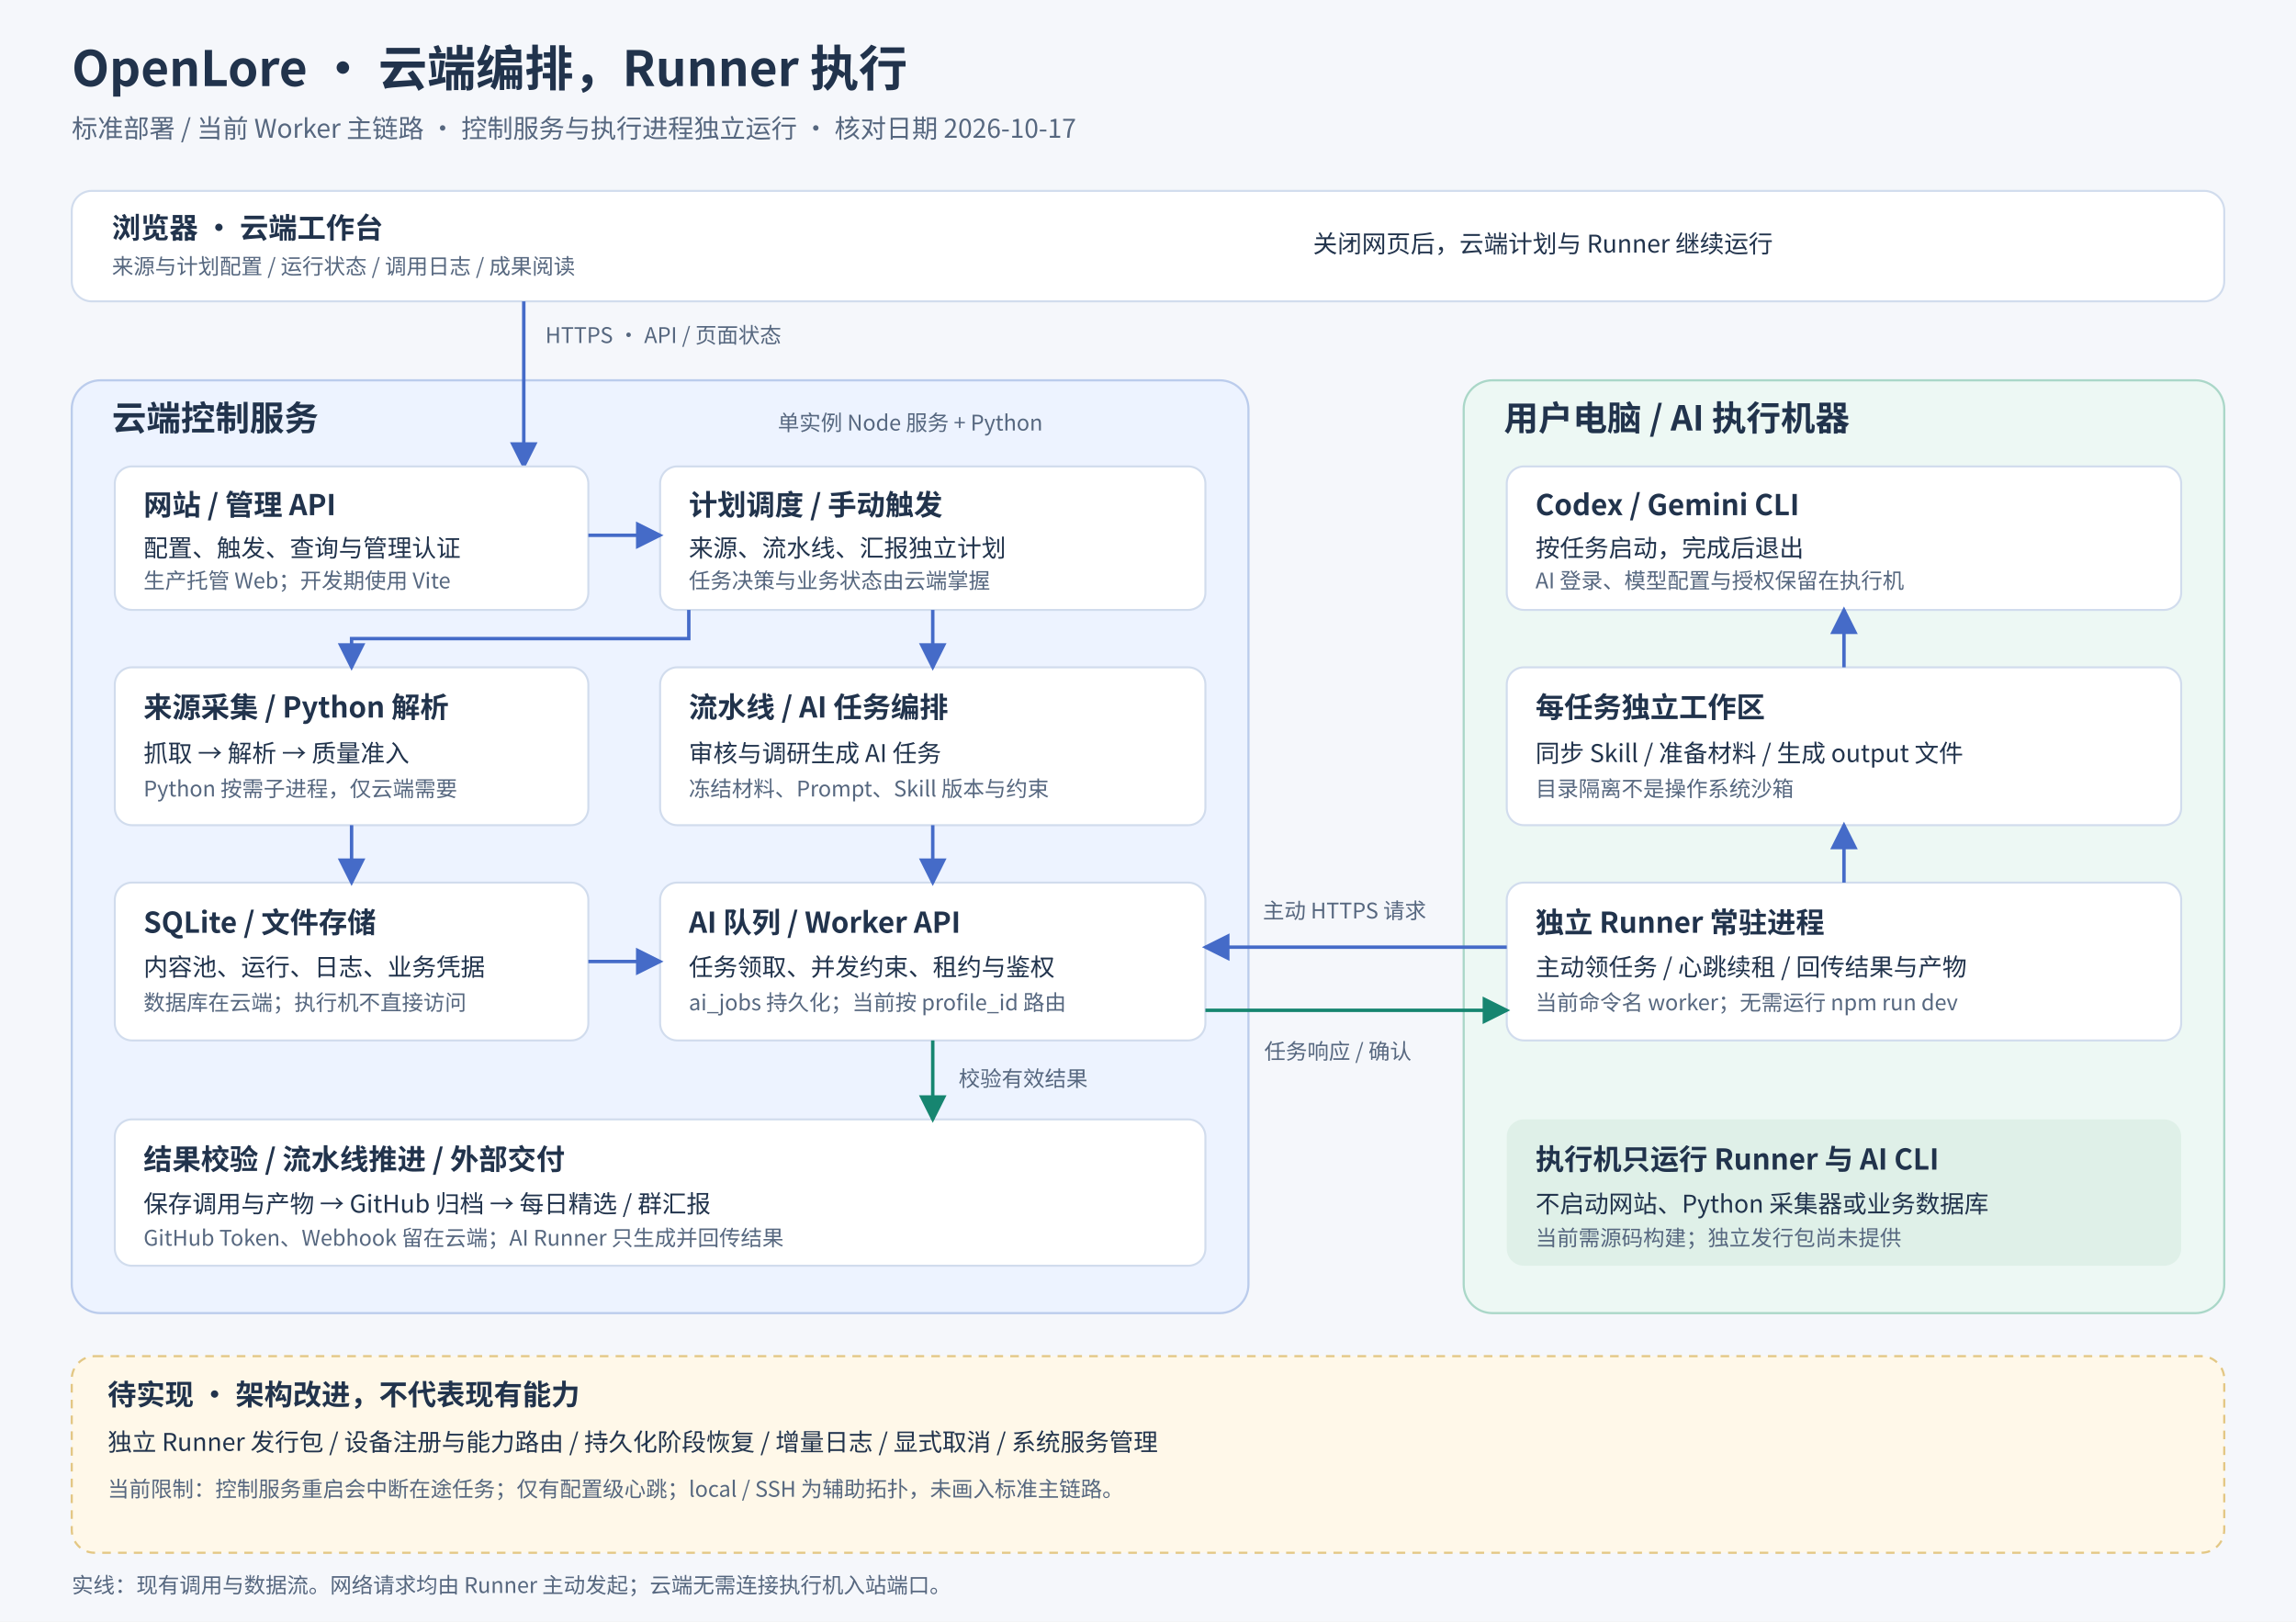
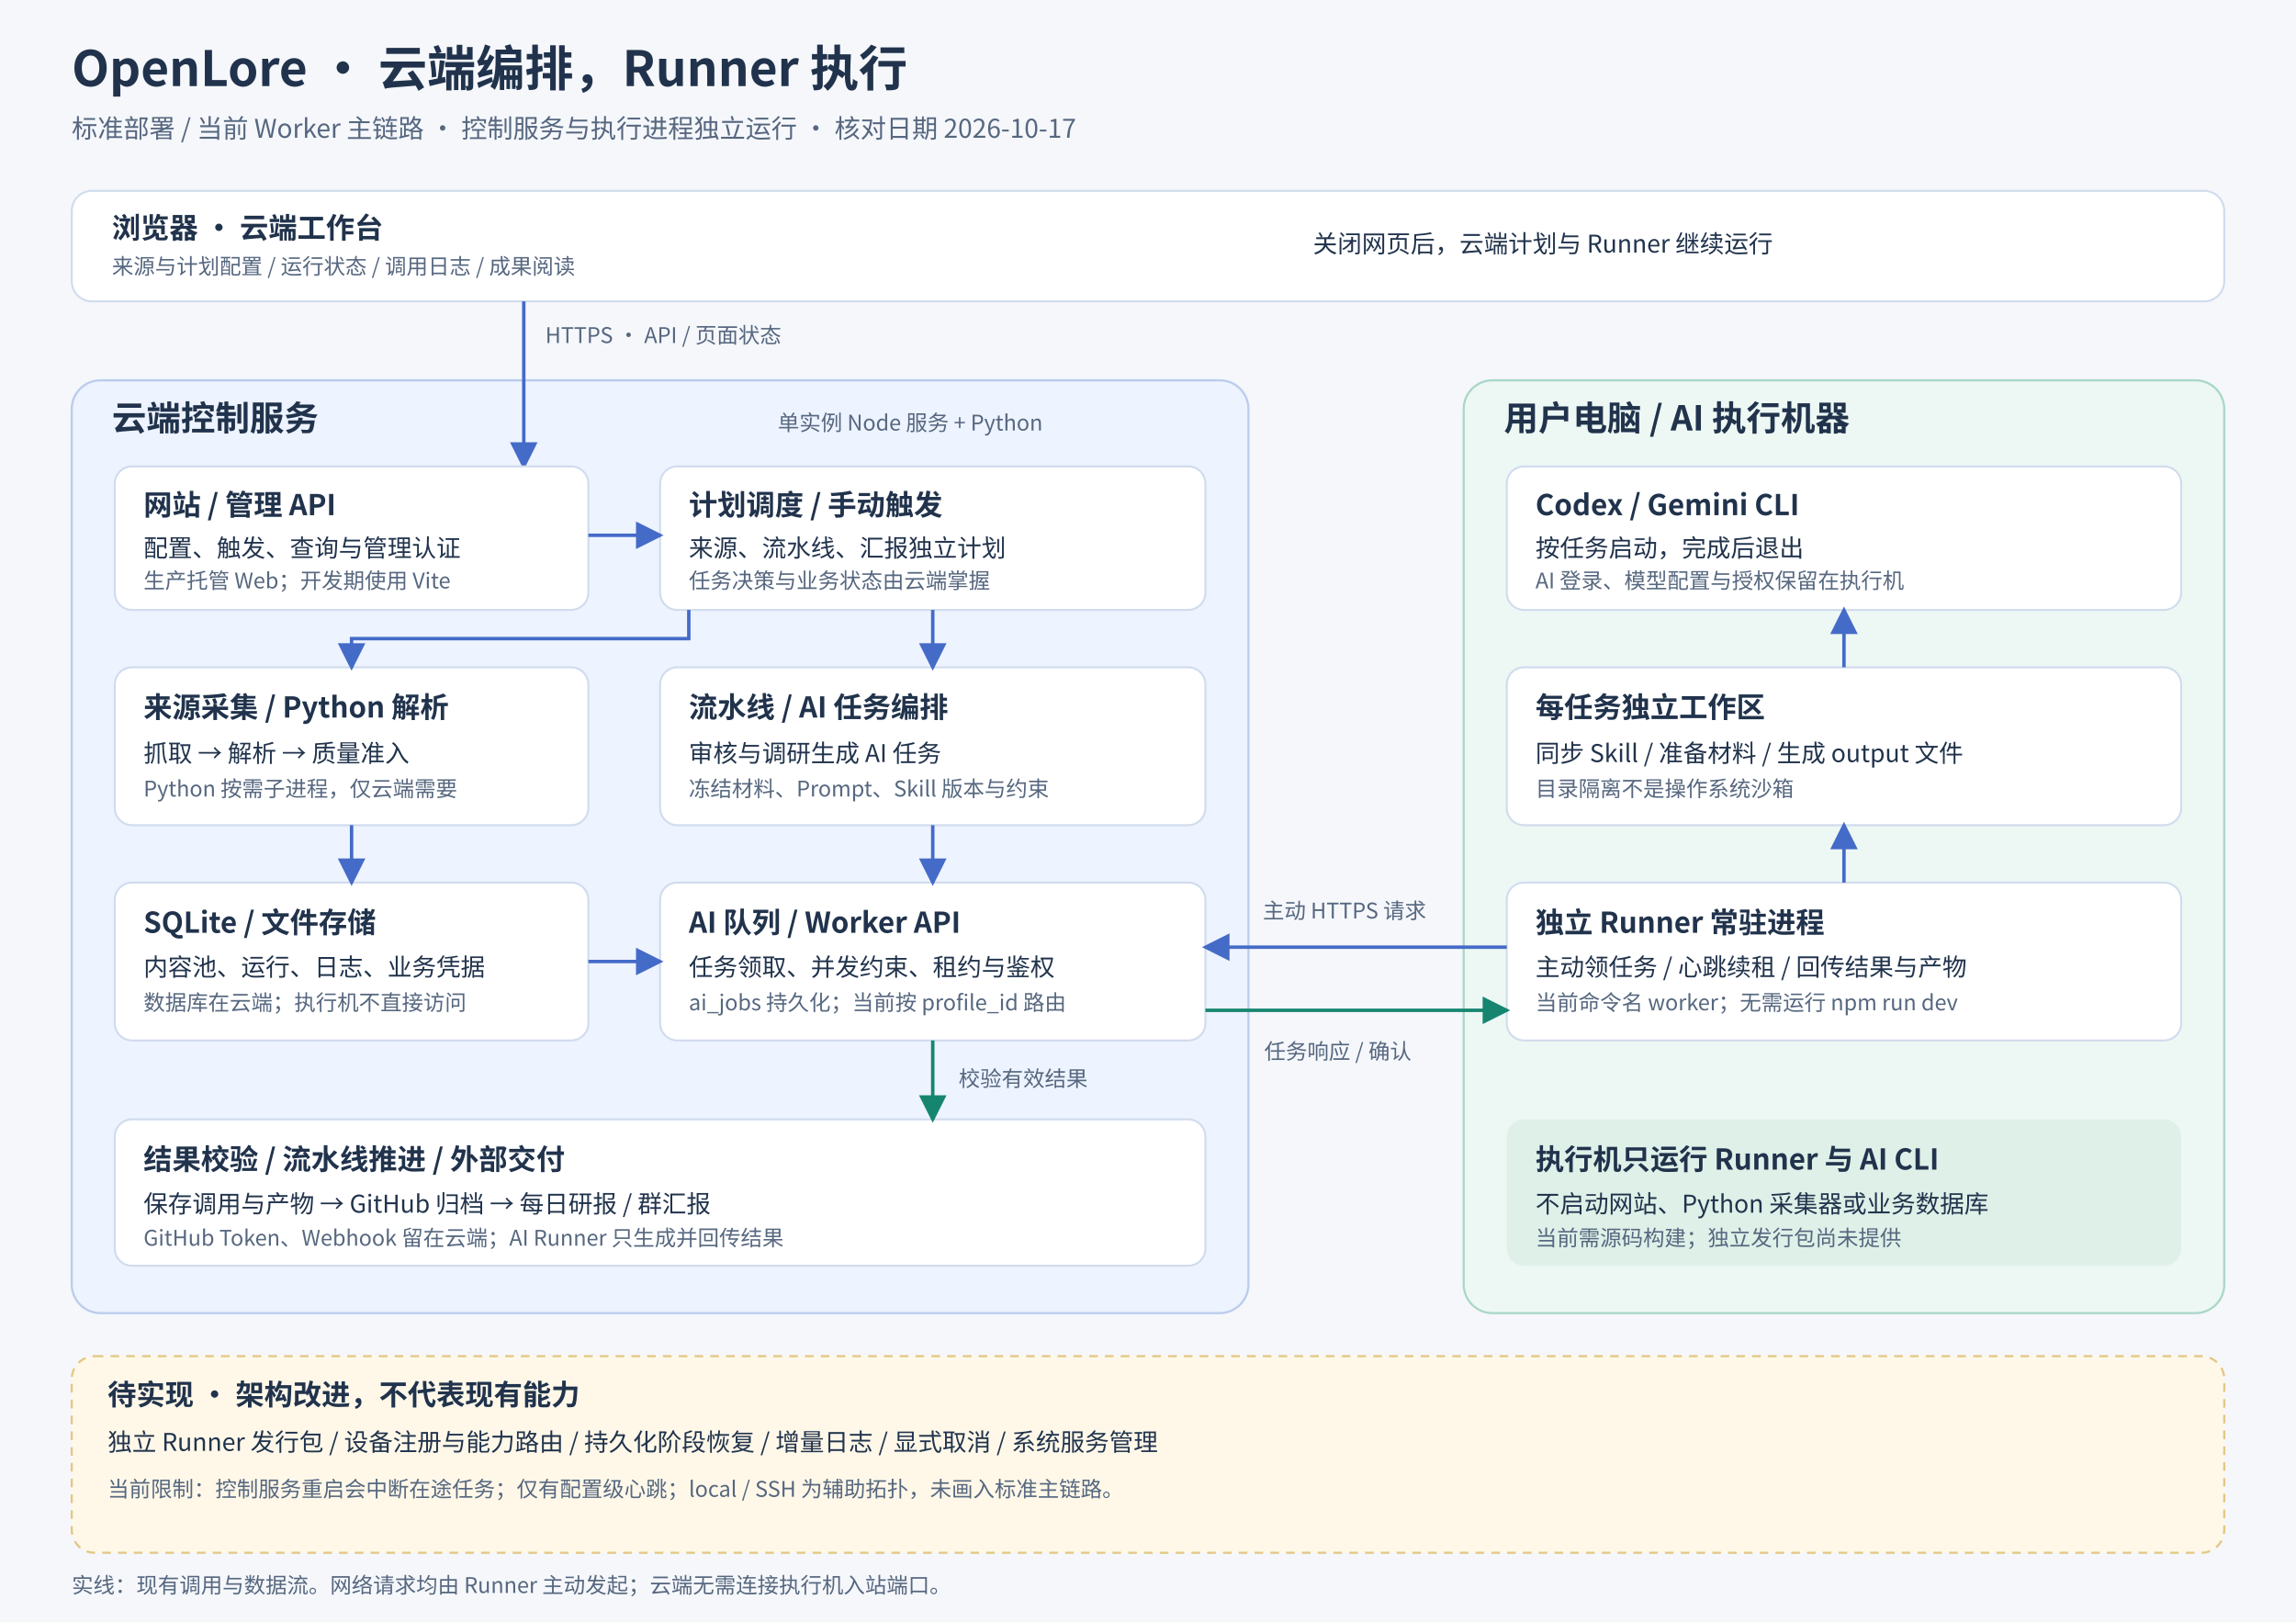
<svg xmlns="http://www.w3.org/2000/svg" width="1600" height="1130" viewBox="0 0 1600 1130" role="img" aria-labelledby="title desc">
  <defs>
    <marker id="blue" markerWidth="8" markerHeight="8" refX="7" refY="4" orient="auto">
      <path d="M0 0 L8 4 L0 8 Z" fill="#456bc8" />
    </marker>
    <marker id="green" markerWidth="8" markerHeight="8" refX="7" refY="4" orient="auto">
      <path d="M0 0 L8 4 L0 8 Z" fill="#168570" />
    </marker>
  </defs>
  <style>
    text{font-family:"PingFang SC","Microsoft YaHei","Noto Sans CJK SC",sans-serif;fill:#21334c}
    .title{font-size:34px;font-weight:700}.sub{font-size:18px;fill:#56677f}.head{font-size:24px;font-weight:650}.label{font-size:20px;font-weight:600}.body{font-size:17px}.small{font-size:15px;fill:#56677f}.mono{font-family:Menlo,Consolas,monospace;font-size:16px}
    .flow{stroke:#456bc8;stroke-width:2.4;fill:none;marker-end:url(#blue)}.return{stroke:#168570;stroke-width:2.4;fill:none;marker-end:url(#green)}.box{fill:white;stroke:#d1dced;stroke-width:1.4}
  </style>
  <rect width="1600" height="1130" fill="#f5f7fb" />
  <text x="50" y="60" class="title">OpenLore · 云端编排，Runner 执行</text>
  <text x="50" y="96" class="sub">标准部署 / 当前 Worker 主链路 · 控制服务与执行进程独立运行 · 核对日期 2026-10-17</text>
  <rect x="50" y="133" width="1500" height="77" rx="14" class="box" />
  <text x="78" y="166" class="label">浏览器 · 云端工作台</text>
  <text x="78" y="191" class="small">来源与计划配置 / 运行状态 / 调用日志 / 成果阅读</text>
  <text x="915" y="176" class="body">关闭网页后，云端计划与 Runner 继续运行</text>
  <text x="380" y="239" class="small">HTTPS · API / 页面状态</text>
  <rect x="50" y="265" width="820" height="650" rx="20" fill="#edf3ff" stroke="#bbccec" stroke-width="1.5" />
  <text x="78" y="300" class="head">云端控制服务</text>
  <text x="542" y="300" class="small">单实例 Node 服务 + Python</text>
  <path d="M365 210 V325" class="flow" />
  <rect x="80" y="325" width="330" height="100" rx="12" class="box" />
  <text x="100" y="359" class="label">网站 / 管理 API</text>
  <text x="100" y="388" class="body">配置、触发、查询与管理认证</text>
  <text x="100" y="410" class="small">生产托管 Web；开发期使用 Vite</text>
  <rect x="460" y="325" width="380" height="100" rx="12" class="box" />
  <text x="480" y="359" class="label">计划调度 / 手动触发</text>
  <text x="480" y="388" class="body">来源、流水线、汇报独立计划</text>
  <text x="480" y="410" class="small">任务决策与业务状态由云端掌握</text>
  <path d="M410 373 H460" class="flow" />
  <rect x="80" y="465" width="330" height="110" rx="12" class="box" />
  <text x="100" y="500" class="label">来源采集 / Python 解析</text>
  <text x="100" y="531" class="body">抓取 → 解析 → 质量准入</text>
  <text x="100" y="555" class="small">Python 按需子进程，仅云端需要</text>
  <rect x="460" y="465" width="380" height="110" rx="12" class="box" />
  <text x="480" y="500" class="label">流水线 / AI 任务编排</text>
  <text x="480" y="531" class="body">审核与调研生成 AI 任务</text>
  <text x="480" y="555" class="small">冻结材料、Prompt、Skill 版本与约束</text>
  <path d="M650 425 V465" class="flow" />
  <path d="M480 425 V445 H245 V465" class="flow" />
  <rect x="80" y="615" width="330" height="110" rx="12" class="box" />
  <text x="100" y="650" class="label">SQLite / 文件存储</text>
  <text x="100" y="680" class="body">内容池、运行、日志、业务凭据</text>
  <text x="100" y="704" class="small">数据库在云端；执行机不直接访问</text>
  <rect x="460" y="615" width="380" height="110" rx="12" class="box" />
  <text x="480" y="650" class="label">AI 队列 / Worker API</text>
  <text x="480" y="680" class="body">任务领取、并发约束、租约与鉴权</text>
  <text x="480" y="704" class="small">ai_jobs 持久化；当前按 profile_id 路由</text>
  <path d="M245 575 V615" class="flow" />
  <path d="M650 575 V615" class="flow" />
  <path d="M410 670 H460" class="flow" />
  <rect x="80" y="780" width="760" height="102" rx="12" class="box" />
  <text x="100" y="815" class="label">结果校验 / 流水线推进 / 外部交付</text>
-   <text x="100" y="845" class="body">保存调用与产物 → GitHub 归档 → 每日精选 / 群汇报</text>
+   <text x="100" y="845" class="body">保存调用与产物 → GitHub 归档 → 每日研报 / 群汇报</text>
  <text x="100" y="868" class="small">GitHub Token、Webhook 留在云端；AI Runner 只生成并回传结果</text>
  <path d="M650 725 V780" class="return" />
  <text x="668" y="757" class="small">校验有效结果</text>
  <rect x="1020" y="265" width="530" height="650" rx="20" fill="#edf8f4" stroke="#aad7c8" stroke-width="1.5" />
  <text x="1048" y="300" class="head">用户电脑 / AI 执行机器</text>
  <rect x="1050" y="325" width="470" height="100" rx="12" class="box" />
  <text x="1070" y="359" class="label">Codex / Gemini CLI</text>
  <text x="1070" y="388" class="body">按任务启动，完成后退出</text>
  <text x="1070" y="410" class="small">AI 登录、模型配置与授权保留在执行机</text>
  <rect x="1050" y="465" width="470" height="110" rx="12" class="box" />
  <text x="1070" y="500" class="label">每任务独立工作区</text>
  <text x="1070" y="531" class="body">同步 Skill / 准备材料 / 生成 output 文件</text>
  <text x="1070" y="555" class="small">目录隔离不是操作系统沙箱</text>
  <path d="M1285 465 V425" class="flow" />
  <rect x="1050" y="615" width="470" height="110" rx="12" class="box" />
  <text x="1070" y="650" class="label">独立 Runner 常驻进程</text>
  <text x="1070" y="680" class="body">主动领任务 / 心跳续租 / 回传结果与产物</text>
  <text x="1070" y="704" class="small">当前命令名 worker；无需运行 npm run dev</text>
  <path d="M1285 615 V575" class="flow" />
  <path d="M1050 660 H840" class="flow" />
  <text x="880" y="640" class="small">主动 HTTPS 请求</text>
  <path d="M840 704 H1050" class="return" />
  <text x="881" y="738" class="small">任务响应 / 确认</text>
  <rect x="1050" y="780" width="470" height="102" rx="12" fill="#dff0e8" />
  <text x="1070" y="815" class="label">执行机只运行 Runner 与 AI CLI</text>
  <text x="1070" y="845" class="body">不启动网站、Python 采集器或业务数据库</text>
  <text x="1070" y="868" class="small">当前需源码构建；独立发行包尚未提供</text>
  <rect x="50" y="945" width="1500" height="137" rx="16" fill="#fff8e9" stroke="#e3c784" stroke-width="1.5" stroke-dasharray="6 5" />
  <text x="75" y="979" class="label">待实现 · 架构改进，不代表现有能力</text>
  <text x="75" y="1011" class="body">独立 Runner 发行包 / 设备注册与能力路由 / 持久化阶段恢复 / 增量日志 / 显式取消 / 系统服务管理</text>
  <text x="75" y="1043" class="small">当前限制：控制服务重启会中断在途任务；仅有配置级心跳；local / SSH 为辅助拓扑，未画入标准主链路。</text>
  <text x="50" y="1110" class="small">实线：现有调用与数据流。网络请求均由 Runner 主动发起；云端无需连接执行机入站端口。</text>
</svg>
